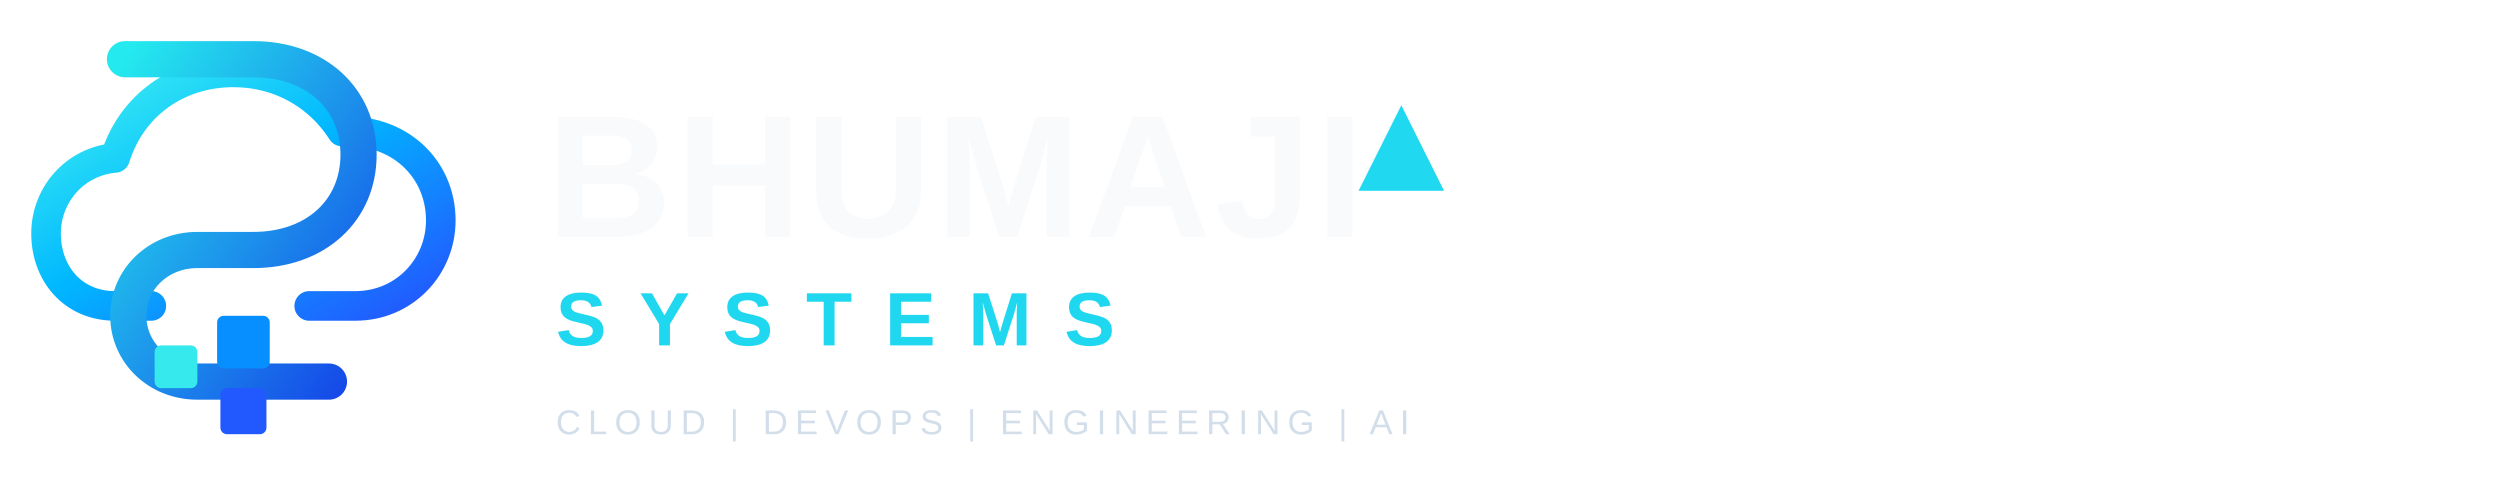
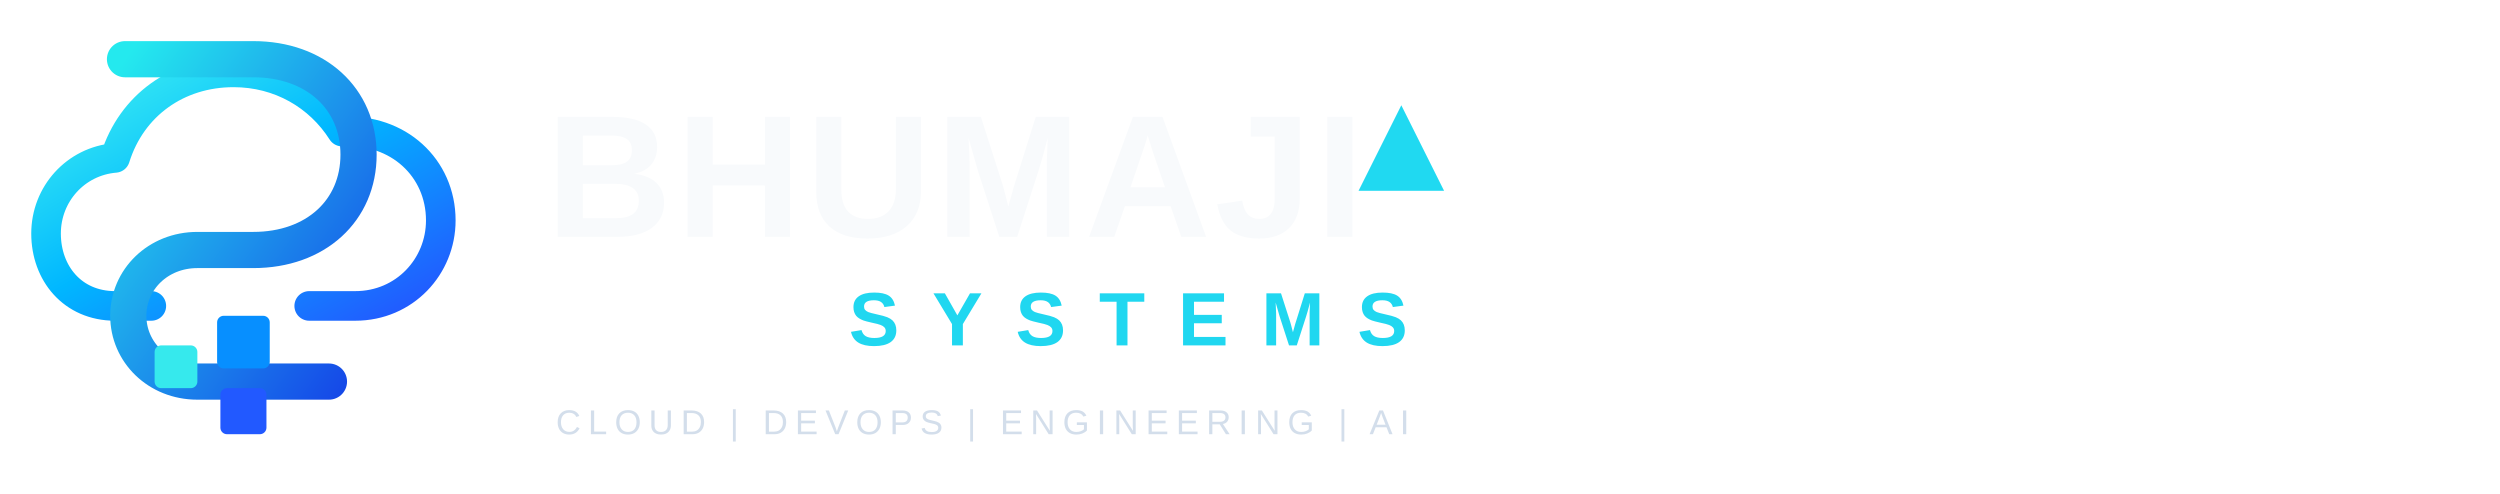
<svg xmlns="http://www.w3.org/2000/svg" width="760" height="150" viewBox="0 0 760 150" role="img" aria-labelledby="title desc">
  <defs>
    <linearGradient id="cloudBlue" x1="0" y1="0" x2="1" y2="1">
      <stop offset="0" stop-color="#42F4F0" />
      <stop offset=".48" stop-color="#00B7FF" />
      <stop offset="1" stop-color="#2454FF" />
    </linearGradient>
    <linearGradient id="bBlue" x1="0" y1="0" x2="1" y2="1">
      <stop offset="0" stop-color="#24E9EE" />
      <stop offset="1" stop-color="#1546E8" />
    </linearGradient>
  </defs>
  <g transform="translate(12 14)">
    <path d="M34 79H23C10 79 2 69 2 57c0-12 9-22 21-23 5-16 19-26 36-26 14 0 26 7 33 18 17-1 30 11 30 27 0 14-11 26-26 26H82" fill="none" stroke="url(#cloudBlue)" stroke-width="9" stroke-linecap="round" stroke-linejoin="round" />
    <path d="M26 4H65c19 0 32 12 32 29 0 17-13 29-32 29H48c-12 0-21 9-21 20s9 20 21 20h40" fill="none" stroke="url(#bBlue)" stroke-width="11" stroke-linecap="round" stroke-linejoin="round" />
    <path d="M85 102H112" stroke="url(#cloudBlue)" stroke-width="11" stroke-linecap="round" />
    <rect x="35" y="91" width="13" height="13" rx="2" fill="#36E9ED" />
    <rect x="54" y="82" width="16" height="16" rx="2" fill="#078FFF" />
    <rect x="55" y="104" width="14" height="14" rx="2" fill="#2259FF" />
  </g>
  <text x="166" y="72" font-family="Arial,Helvetica,sans-serif" font-size="53" font-weight="800" letter-spacing="1.2" fill="#F8FAFC">BHUMAJI</text>
  <path d="M426 32l13 26h-26z" fill="#1CD8F1" opacity=".98" />
-   <text x="169" y="105" font-family="Arial,Helvetica,sans-serif" font-size="23" font-weight="600" letter-spacing="10" fill="#20D7F0">SYSTEMS</text>
+   <text x="343" y="105" text-anchor="middle" font-family="Arial,Helvetica,sans-serif" font-size="23" font-weight="600" letter-spacing="10" fill="#20D7F0">SYSTEMS</text>
  <text x="169" y="132" font-family="Arial,Helvetica,sans-serif" font-size="10.5" font-weight="500" letter-spacing="2.2" fill="#D3DEEB">CLOUD  |  DEVOPS  |  ENGINEERING  |  AI</text>
</svg>
